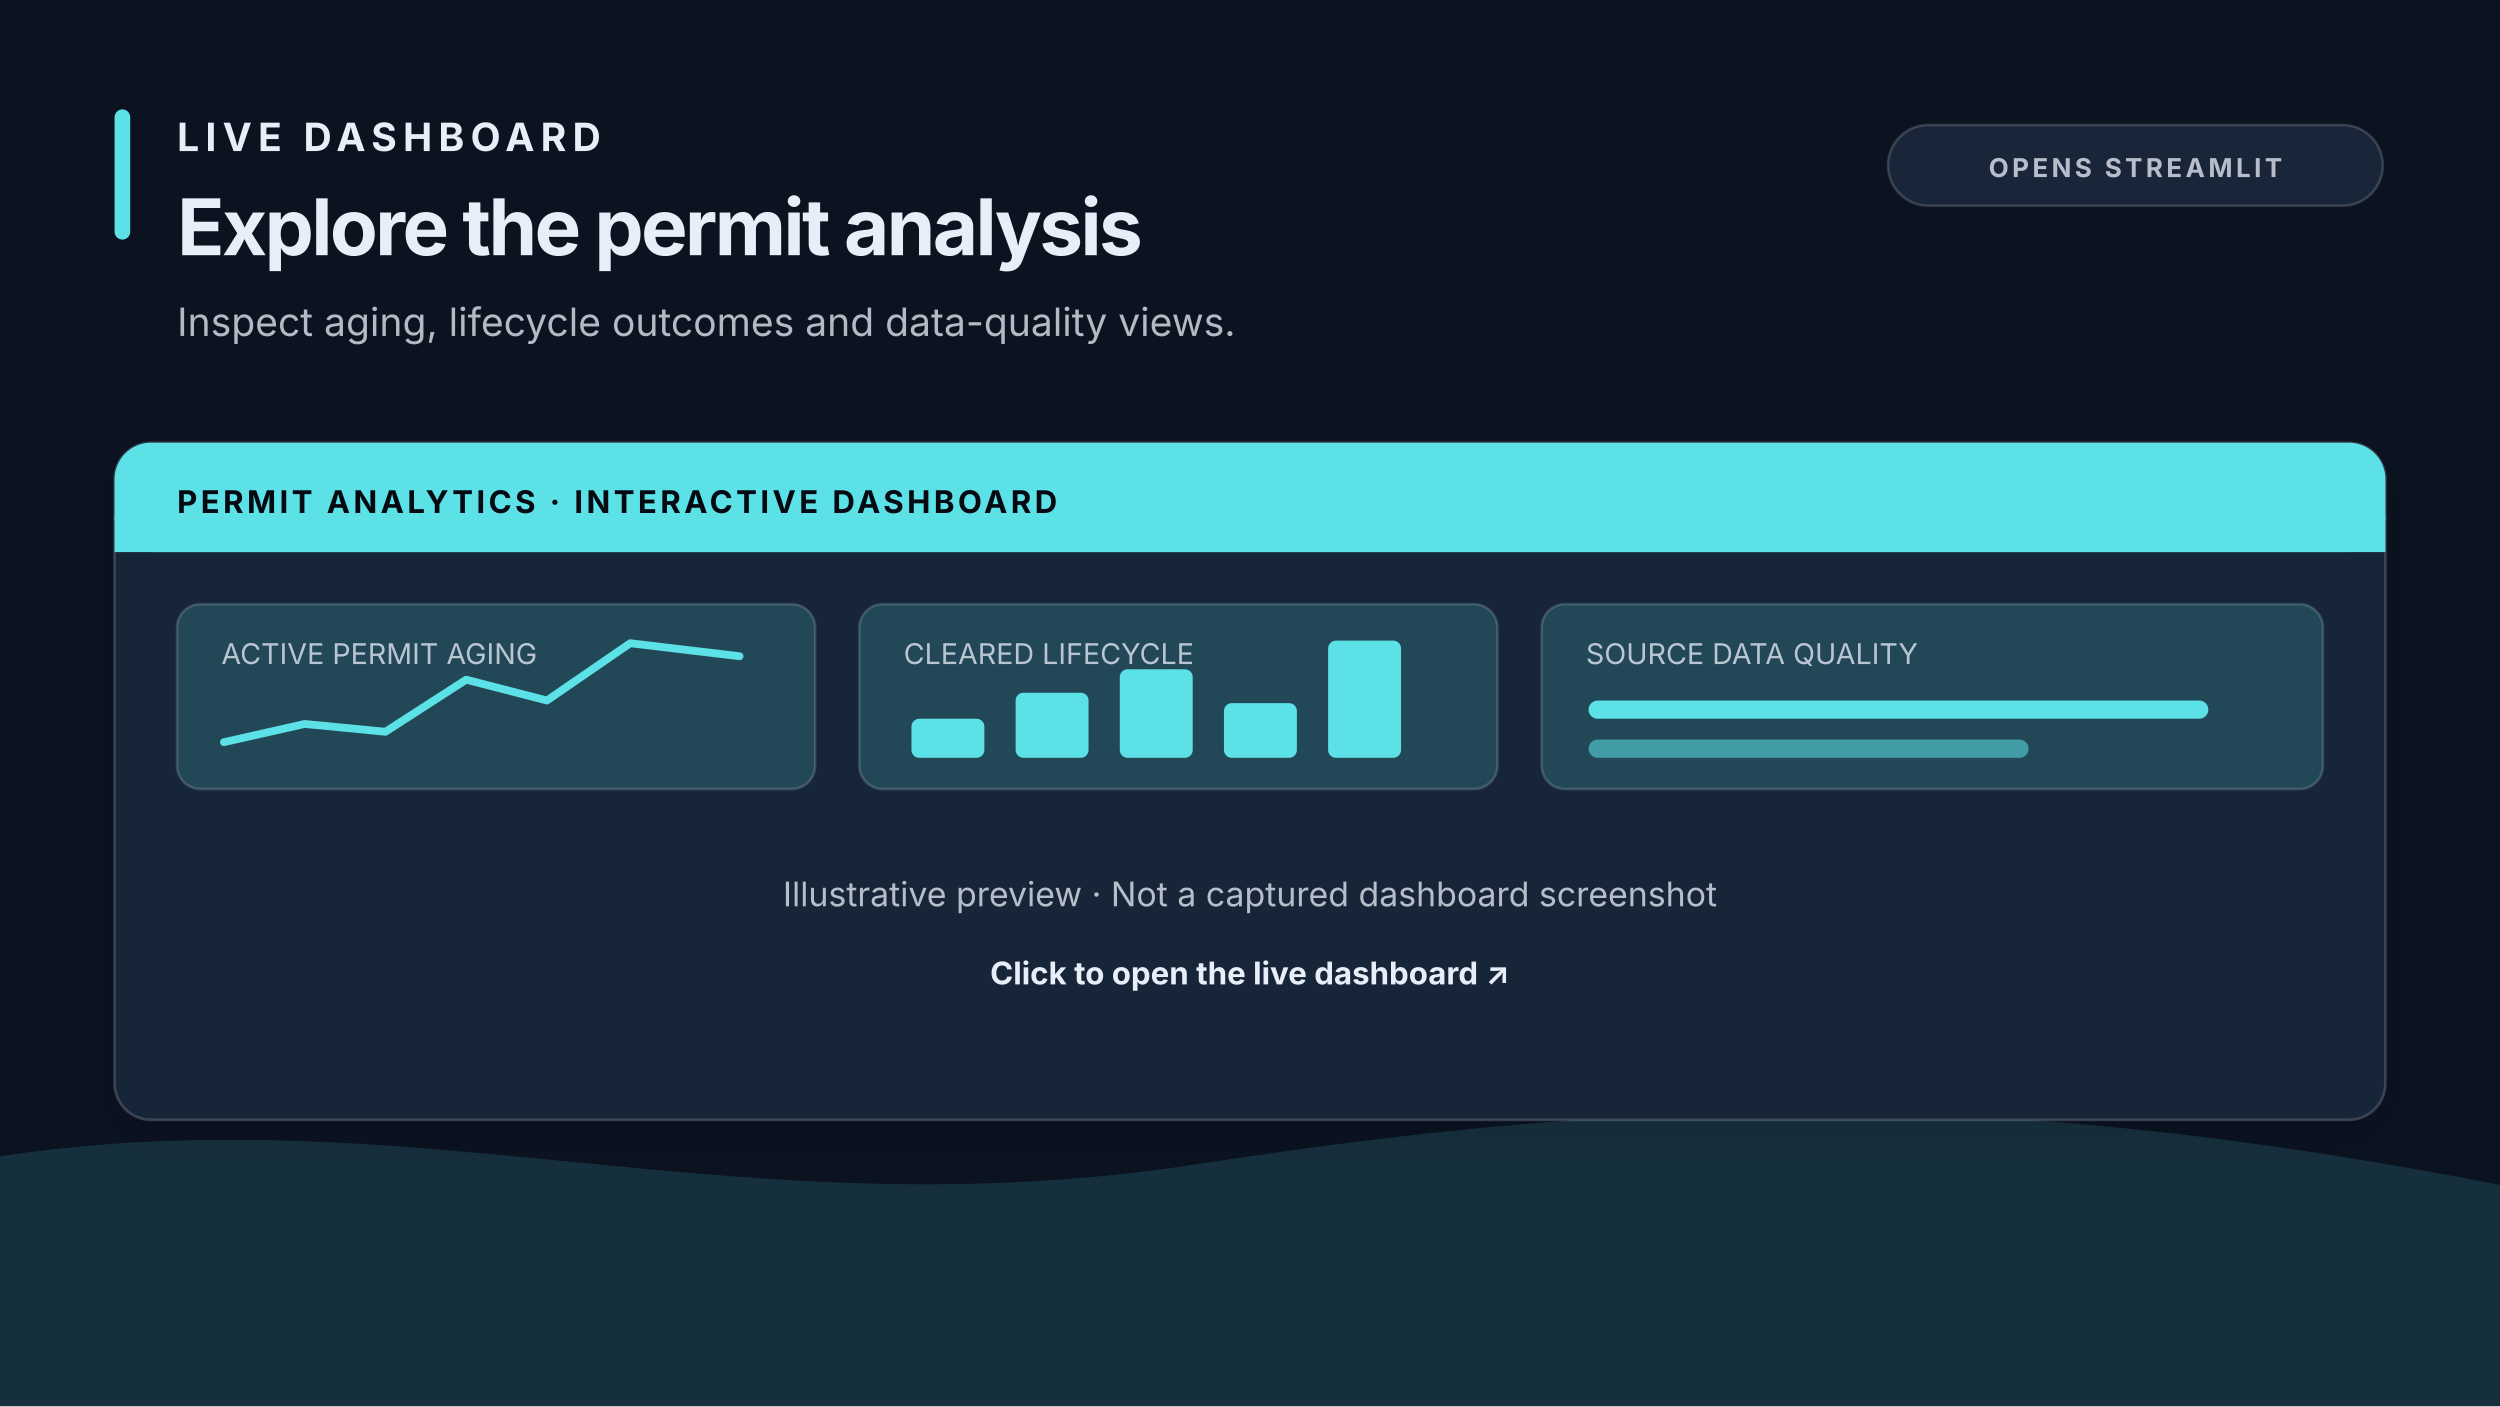
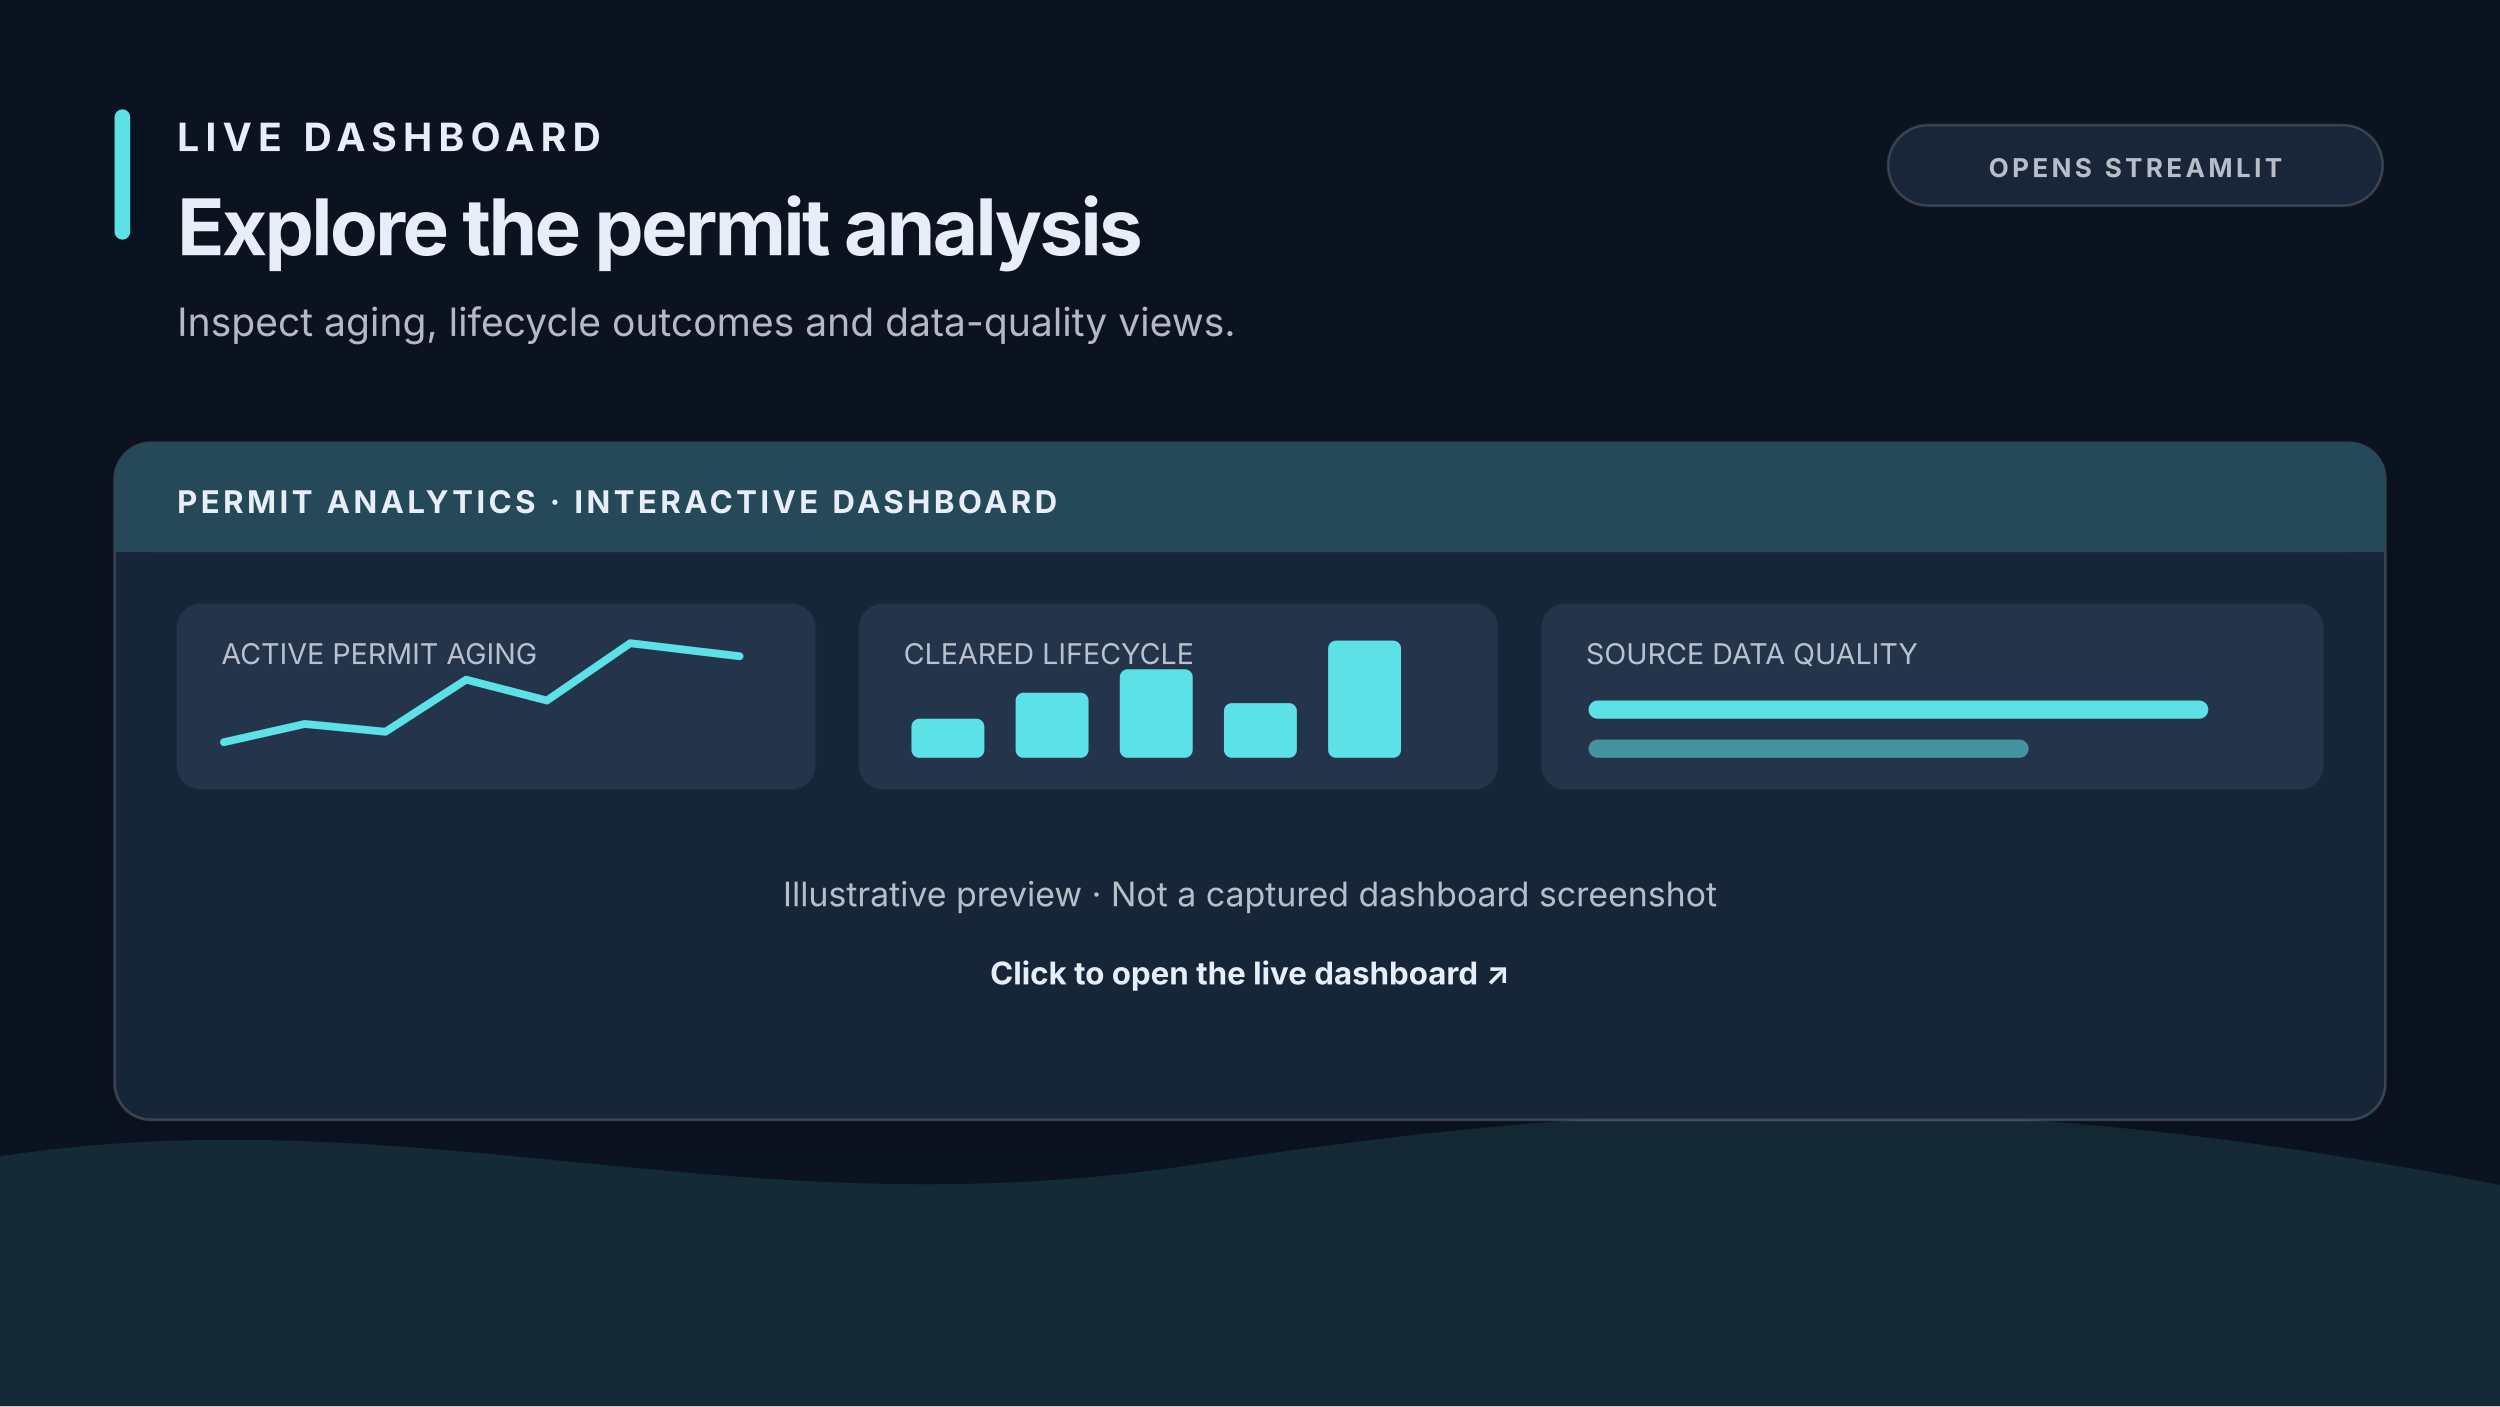
<svg xmlns="http://www.w3.org/2000/svg" width="960" height="540" viewBox="0 0 960 540" role="img">
  <defs>
    <linearGradient id="bg" x1="0" y1="0" x2="1" y2="1">
      <stop offset="0%" stop-color="#0B1220" />
      <stop offset="100%" stop-color="#0B1220" />
    </linearGradient>
    <filter id="shadow" x="-15%" y="-20%" width="130%" height="145%">
      <feDropShadow dx="0" dy="6" stdDeviation="7" flood-color="#050A12" flood-opacity="0.08" />
    </filter>
  </defs>
  <rect width="960" height="540" rx="0" fill="url(#bg)" />
-   <path d="M0 444 C160 420 285 474 460 447 S770 418 960 455 L960 540 L0 540 Z" fill="#5CE1E6" opacity="0.14" />
+   <path d="M0 444 C160 420 285 474 460 447 S770 418 960 455 L960 540 L0 540 Z" fill="#5CE1E6" opacity="0.12" />
  <rect x="44" y="42" width="6" height="50" rx="3" fill="#5CE1E6" />
  <text x="68" y="58" font-family="Inter, Arial, sans-serif" font-size="15" letter-spacing="2.4" font-weight="700" fill="#E8EEF7">LIVE DASHBOARD</text>
  <text x="68" y="98" font-family="Inter, Arial, sans-serif" font-size="30" font-weight="700" letter-spacing="-1" fill="#E8EEF7">Explore the permit analysis</text>
  <text x="68" y="129" font-family="Inter, Arial, sans-serif" font-size="15" fill="#E8EEF7" opacity="0.76">Inspect aging, lifecycle outcomes and data-quality views.</text>
  <rect x="725" y="48" width="190" height="31" rx="15.5" fill="#192538" stroke="#E8EEF7" stroke-opacity="0.18" />
  <text x="820" y="68" text-anchor="middle" font-family="Inter, Arial, sans-serif" font-size="10" letter-spacing="1.3" font-weight="700" fill="#E8EEF7" opacity="0.76">OPENS STREAMLIT</text>
  <g>
    <rect x="44" y="170" width="872" height="260" rx="14" fill="#192538" stroke="#E8EEF7" stroke-opacity="0.18" filter="url(#shadow)" />
-     <rect x="44" y="170" width="872" height="42" rx="14" fill="#5CE1E6" />
-     <rect x="44" y="198" width="872" height="14" fill="#5CE1E6" />
-     <text x="68" y="197" font-family="Inter, Arial, sans-serif" font-size="12" letter-spacing="1.3" font-weight="700" fill="#050A12">PERMIT ANALYTICS · INTERACTIVE DASHBOARD</text>
-     <rect x="68" y="232" width="245" height="71" rx="9" fill="#5CE1E6" fill-opacity="0.18" stroke="#E8EEF7" stroke-opacity="0.18" />
+     <rect x="44" y="170" width="872" height="42" rx="14" fill="#264959" />
+     <rect x="44" y="198" width="872" height="14" fill="#264959" />
+     <text x="68" y="197" font-family="Inter, Arial, sans-serif" font-size="12" letter-spacing="1.3" font-weight="700" fill="#E8EEF7">PERMIT ANALYTICS · INTERACTIVE DASHBOARD</text>
+     <rect x="68" y="232" width="245" height="71" rx="9" fill="#23344B" stroke="#33445A" stroke-opacity="0.14" />
    <text x="85" y="255" font-family="Inter, Arial, sans-serif" font-size="11" fill="#E8EEF7" opacity="0.76">ACTIVE PERMIT AGING</text>
    <path d="M86 285 L117 278 L148 281 L179 261 L210 269 L242 247 L284 252" fill="none" stroke="#5CE1E6" stroke-width="3" stroke-linejoin="round" stroke-linecap="round" />
-     <rect x="330" y="232" width="245" height="71" rx="9" fill="#5CE1E6" fill-opacity="0.18" stroke="#E8EEF7" stroke-opacity="0.18" />
+     <rect x="330" y="232" width="245" height="71" rx="9" fill="#23344B" stroke="#33445A" stroke-opacity="0.14" />
    <text x="347" y="255" font-family="Inter, Arial, sans-serif" font-size="11" fill="#E8EEF7" opacity="0.76">CLEARED LIFECYCLE</text>
    <g fill="#5CE1E6">
      <rect x="350" y="276" width="28" height="15" rx="3" />
      <rect x="390" y="266" width="28" height="25" rx="3" />
      <rect x="430" y="257" width="28" height="34" rx="3" />
      <rect x="470" y="270" width="28" height="21" rx="3" />
      <rect x="510" y="246" width="28" height="45" rx="3" />
    </g>
-     <rect x="592" y="232" width="300" height="71" rx="9" fill="#5CE1E6" fill-opacity="0.18" stroke="#E8EEF7" stroke-opacity="0.18" />
+     <rect x="592" y="232" width="300" height="71" rx="9" fill="#23344B" stroke="#33445A" stroke-opacity="0.14" />
    <text x="609" y="255" font-family="Inter, Arial, sans-serif" font-size="11" fill="#E8EEF7" opacity="0.76">SOURCE DATA QUALITY</text>
    <g fill="#5CE1E6">
      <rect x="610" y="269" width="238" height="7" rx="3.5" />
      <rect x="610" y="284" width="169" height="7" rx="3.5" opacity=".55" />
    </g>
    <text x="480" y="348" text-anchor="middle" font-family="Inter, Arial, sans-serif" font-size="13" fill="#E8EEF7" opacity="0.76">Illustrative preview · Not a captured dashboard screenshot</text>
    <text x="480" y="378" text-anchor="middle" font-family="Inter, Arial, sans-serif" font-size="12" font-weight="700" fill="#E8EEF7">Click to open the live dashboard ↗</text>
  </g>
</svg>
